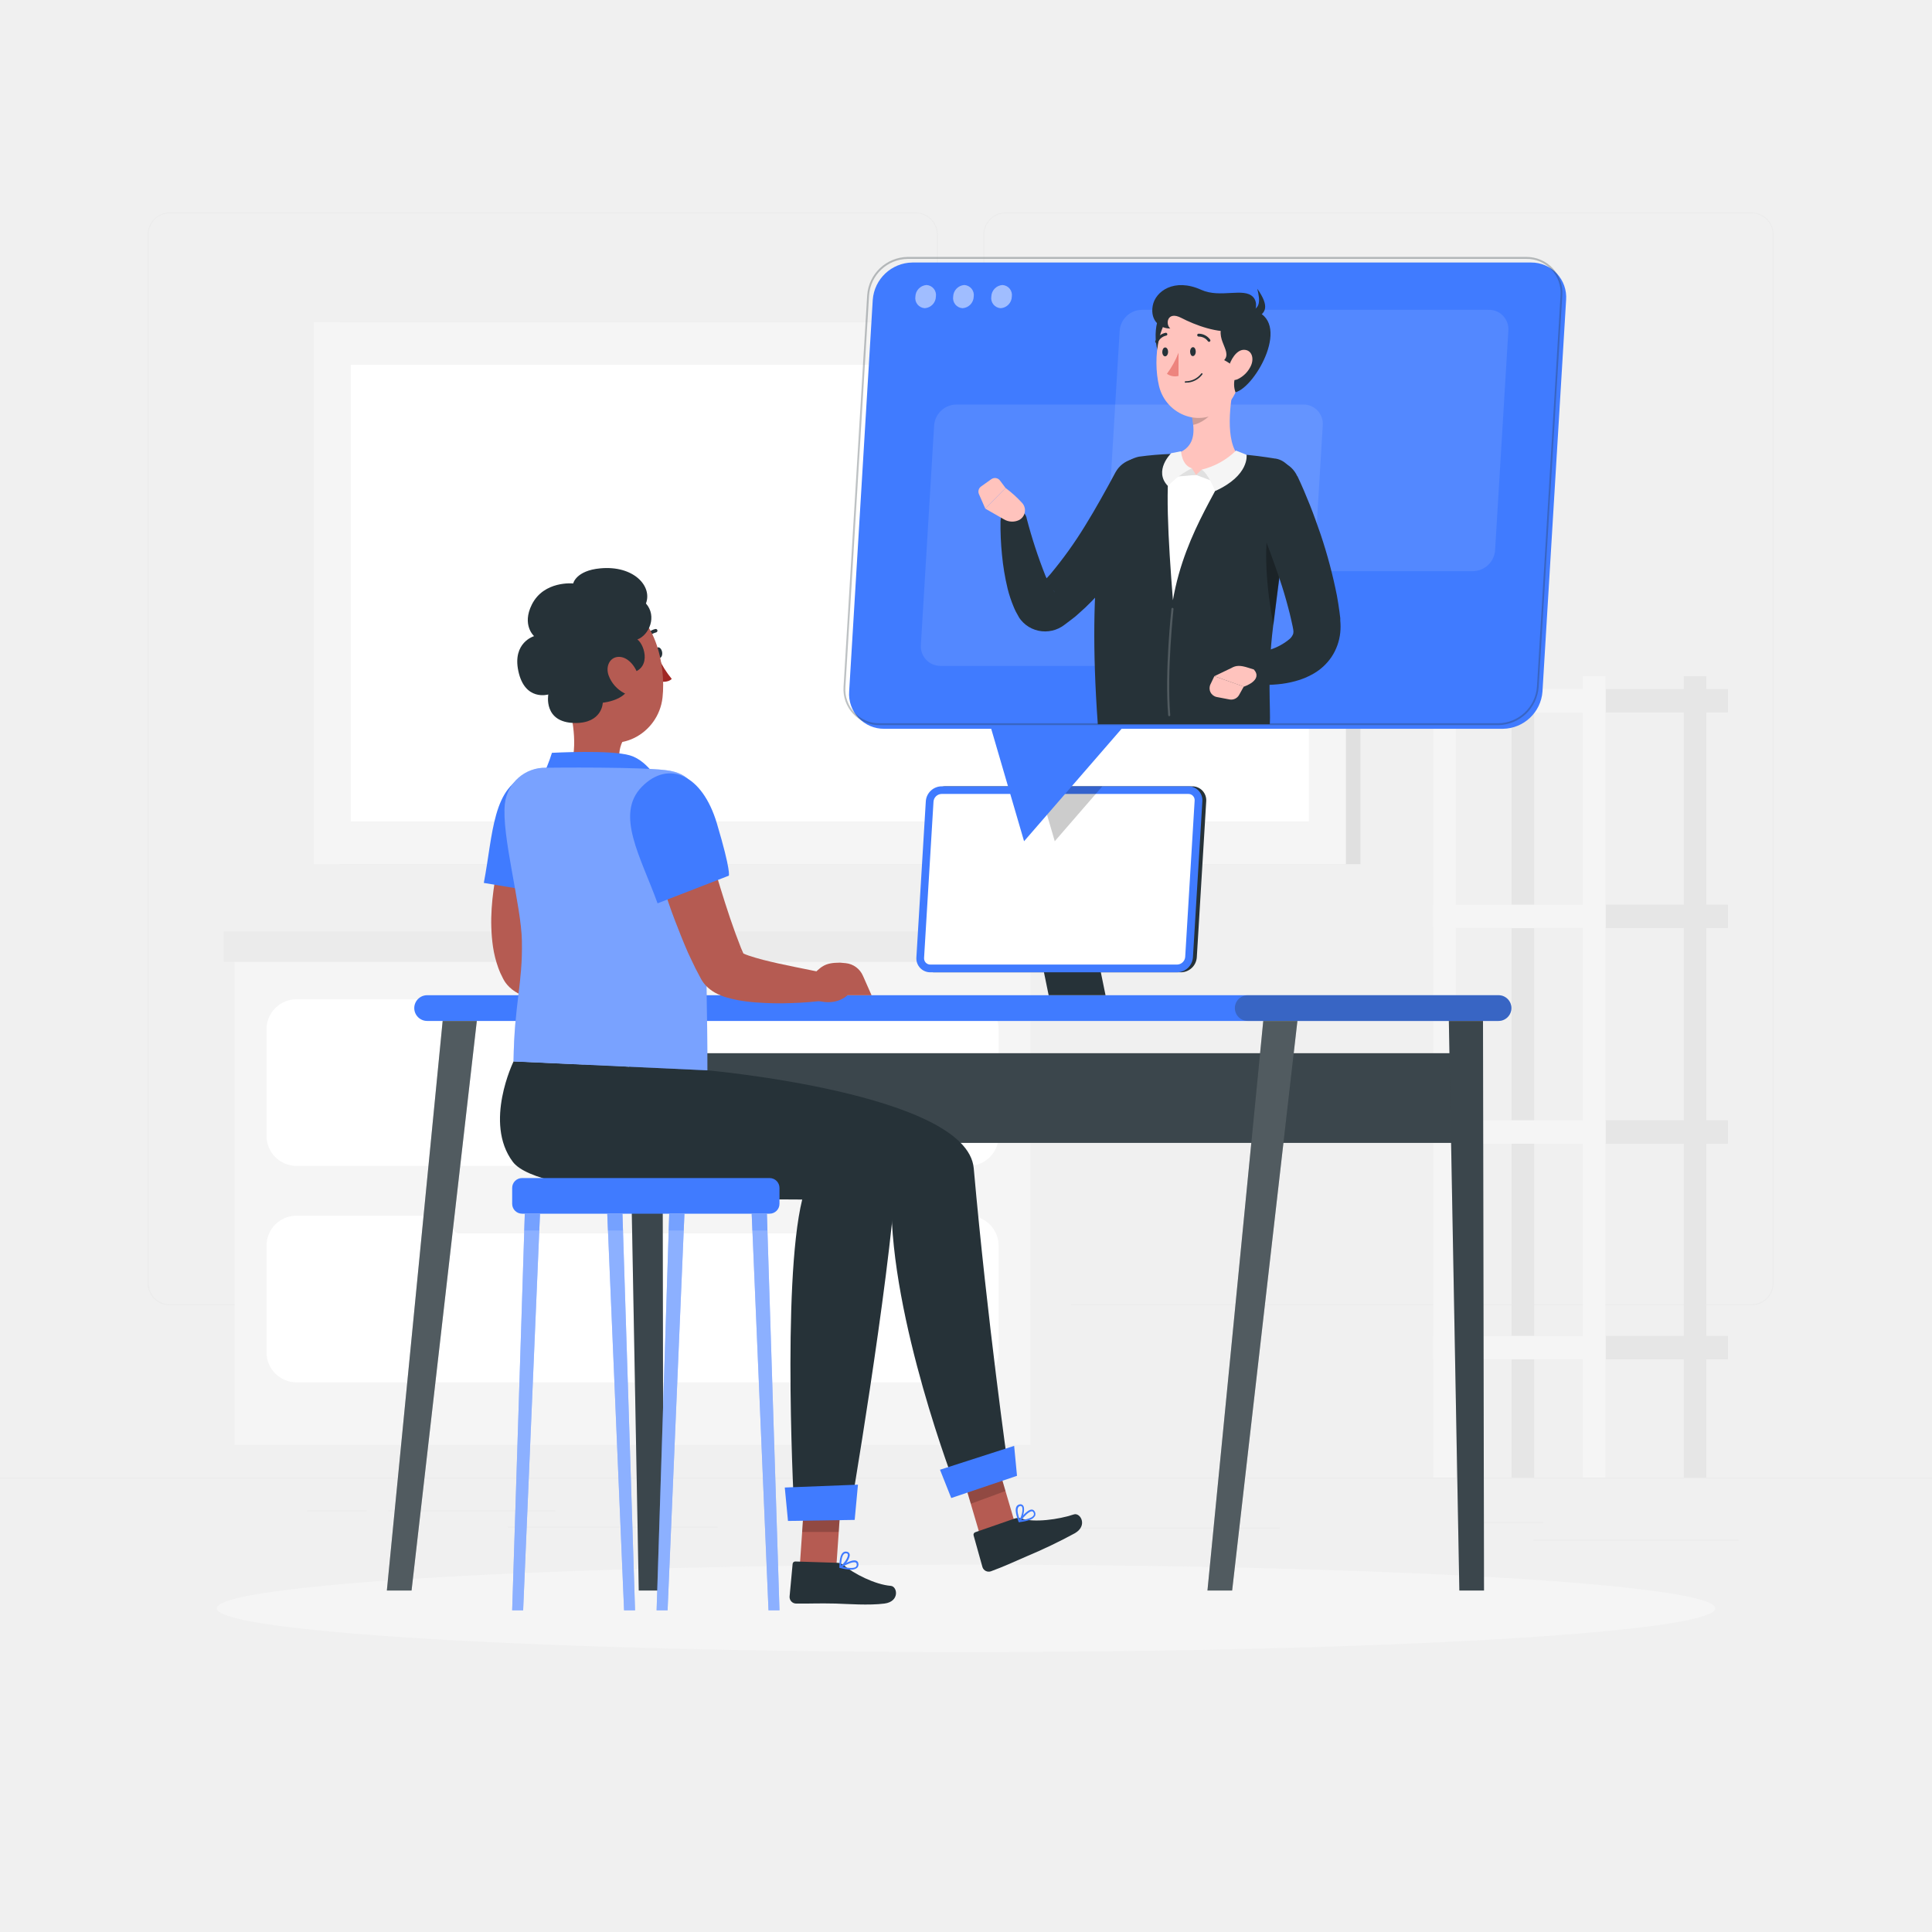
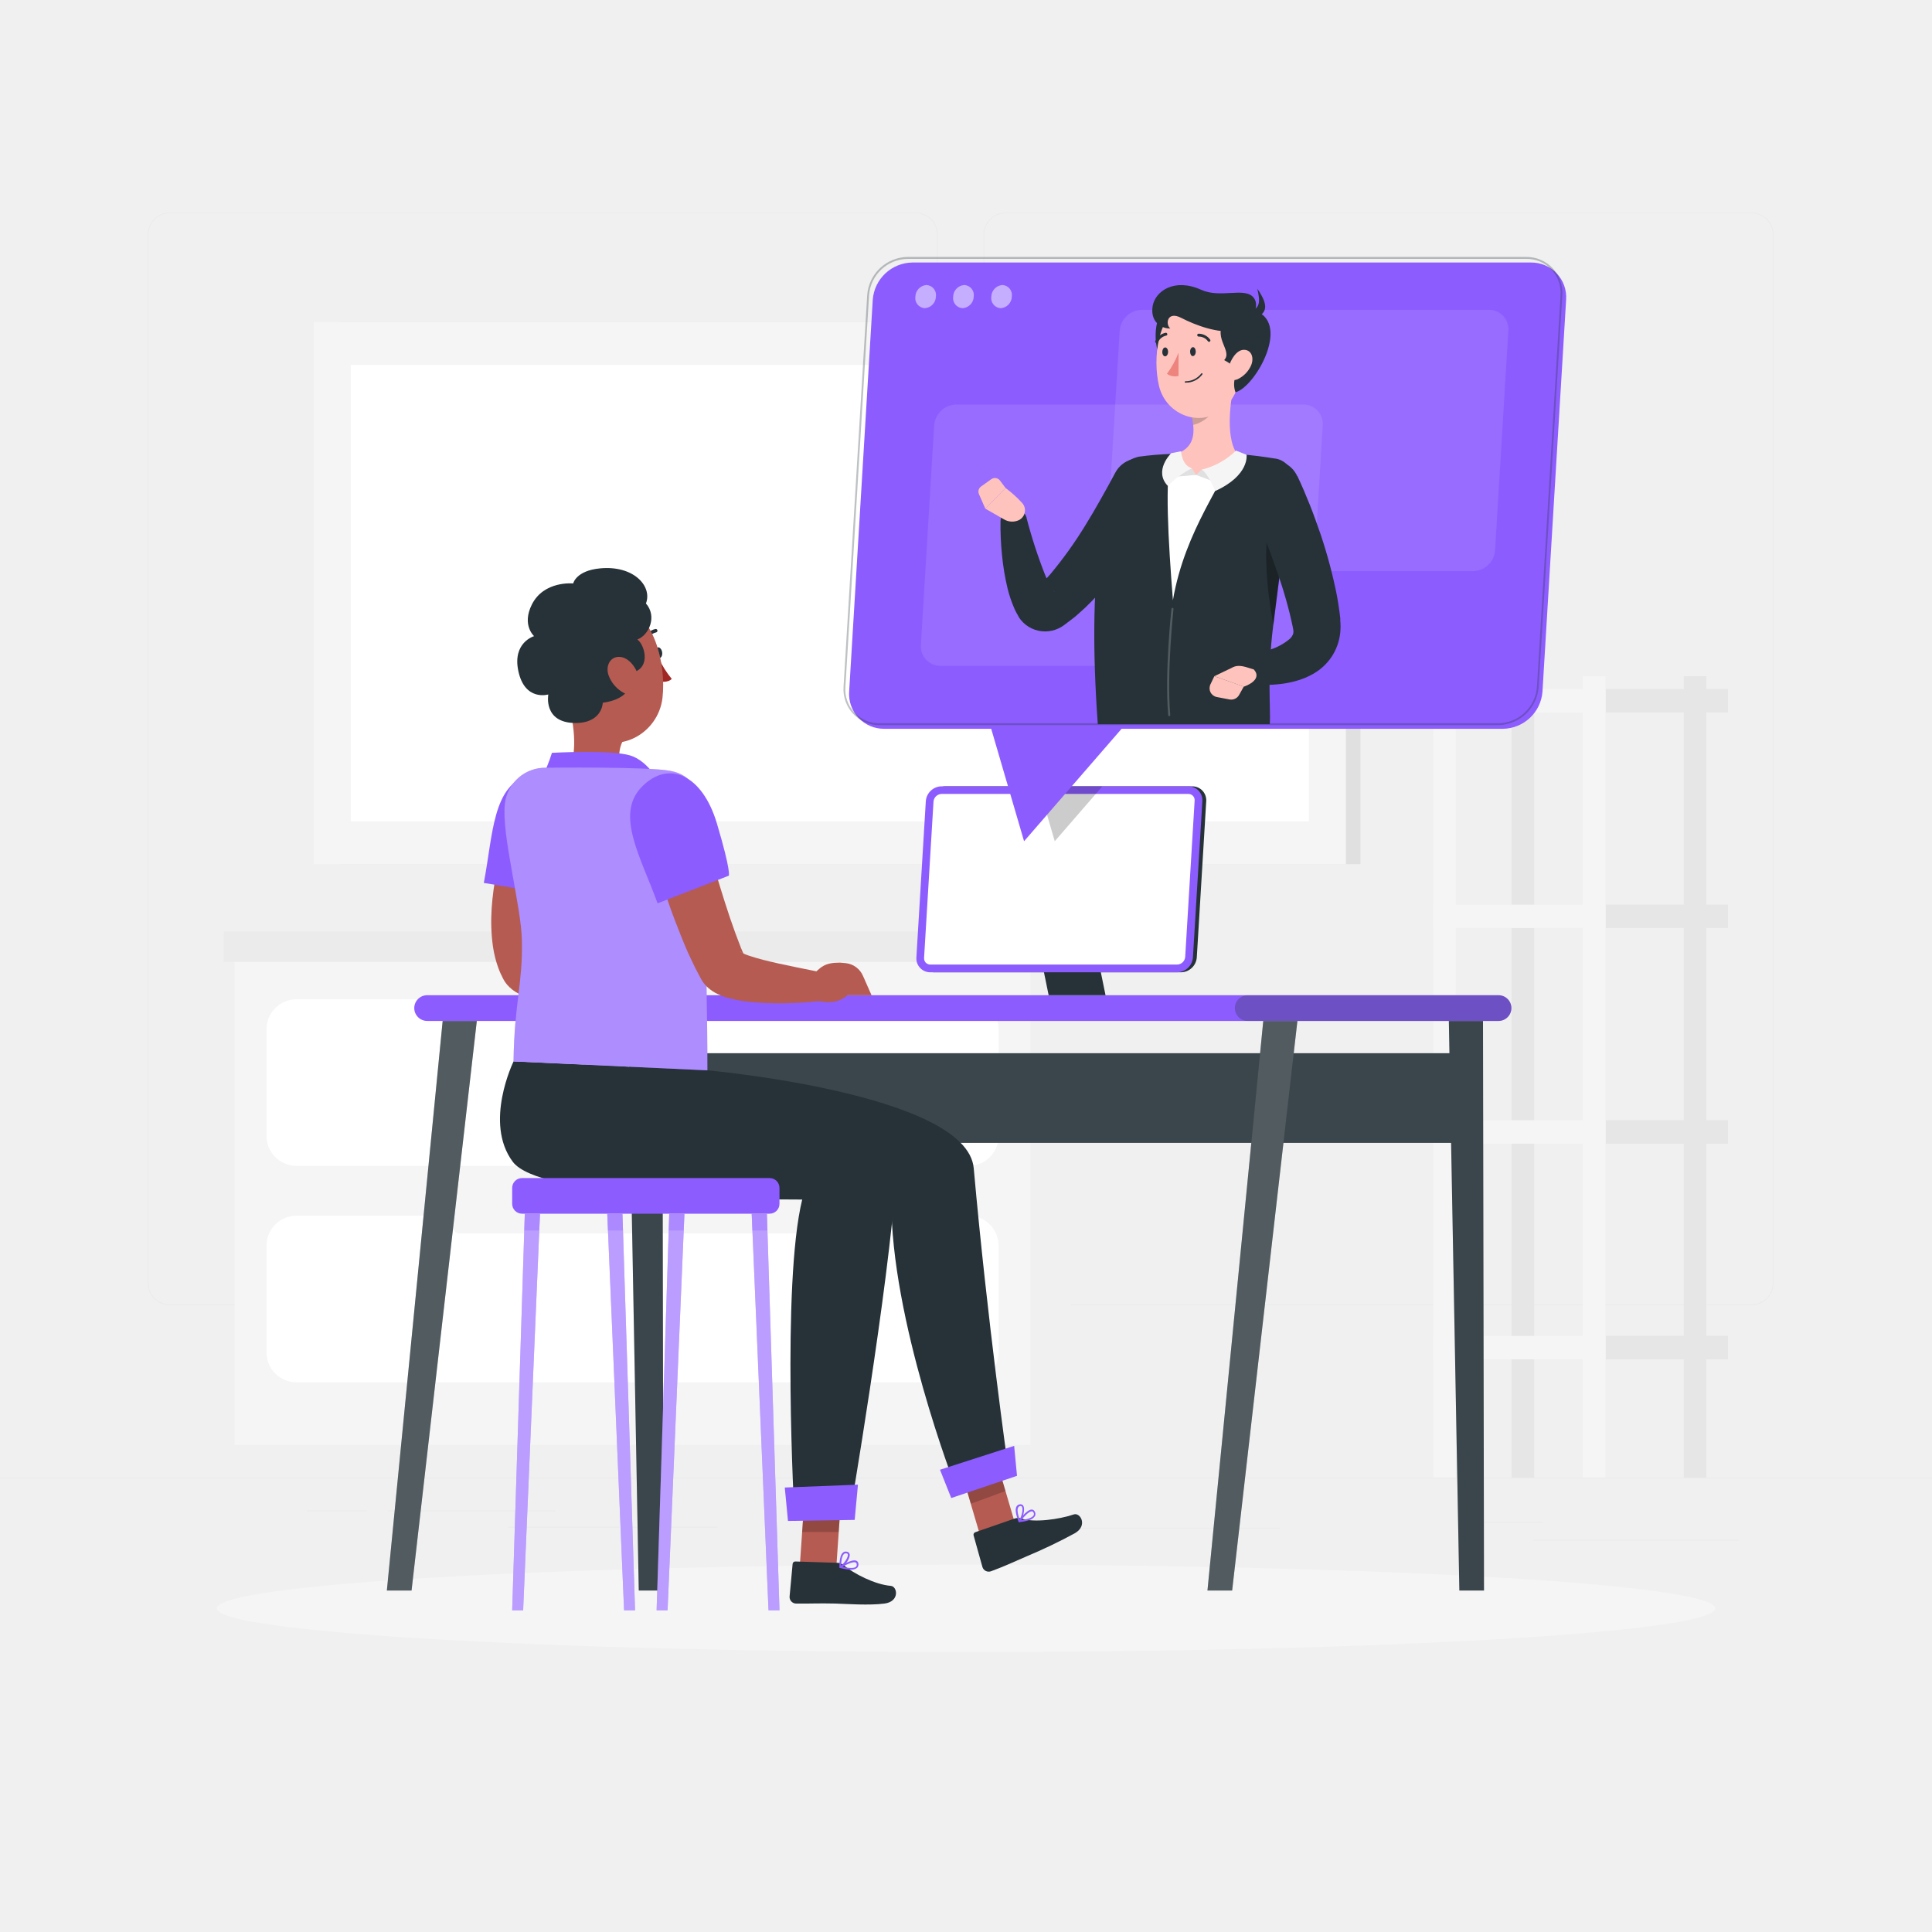
<svg xmlns="http://www.w3.org/2000/svg" viewBox="0 0 500 500">
  <g id="freepik--background-complete--inject-179">
    <rect y="382.4" width="500" height="0.25" style="fill:#ebebeb" />
    <rect x="396.83" y="398.49" width="53.07" height="0.25" style="fill:#ebebeb" />
    <rect x="272.56" y="395.36" width="58.66" height="0.25" style="fill:#ebebeb" />
    <rect x="380.2" y="393.92" width="19.19" height="0.25" style="fill:#ebebeb" />
    <rect x="100.47" y="390.89" width="43.19" height="0.25" style="fill:#ebebeb" />
    <rect x="79.46" y="390.89" width="15.44" height="0.25" style="fill:#ebebeb" />
    <rect x="131.47" y="395.11" width="54.2" height="0.25" style="fill:#ebebeb" />
    <path d="M237,337.8H43.91a5.71,5.71,0,0,1-5.7-5.71V60.66A5.71,5.71,0,0,1,43.91,55H237a5.71,5.71,0,0,1,5.71,5.71V332.09A5.71,5.71,0,0,1,237,337.8ZM43.91,55.2a5.46,5.46,0,0,0-5.45,5.46V332.09a5.46,5.46,0,0,0,5.45,5.46H237a5.47,5.47,0,0,0,5.46-5.46V60.66A5.47,5.47,0,0,0,237,55.2Z" style="fill:#ebebeb" />
    <path d="M453.31,337.8H260.21a5.72,5.72,0,0,1-5.71-5.71V60.66A5.72,5.72,0,0,1,260.21,55h193.1A5.71,5.71,0,0,1,459,60.66V332.09A5.71,5.71,0,0,1,453.31,337.8ZM260.21,55.2a5.47,5.47,0,0,0-5.46,5.46V332.09a5.47,5.47,0,0,0,5.46,5.46h193.1a5.47,5.47,0,0,0,5.46-5.46V60.66a5.47,5.47,0,0,0-5.46-5.46Z" style="fill:#ebebeb" />
    <rect x="266.71" y="248.91" width="10.51" height="125.03" transform="translate(543.93 622.85) rotate(180)" style="fill:#f0f0f0" />
    <rect x="64.75" y="373.94" width="208.44" height="8.33" transform="translate(337.93 756.21) rotate(180)" style="fill:#f0f0f0" />
    <rect x="60.71" y="248.91" width="206" height="125.03" style="fill:#f5f5f5" />
    <rect x="269.18" y="241.03" width="10.86" height="7.88" transform="translate(549.23 489.94) rotate(180)" style="fill:#e0e0e0" />
    <rect x="57.89" y="241.03" width="211.3" height="7.88" style="fill:#ebebeb" />
    <rect x="68.97" y="258.61" width="189.47" height="43.13" rx="7.78" style="fill:#fff" />
    <rect x="68.97" y="314.62" width="189.47" height="43.13" rx="7.78" style="fill:#fff" />
    <rect x="117.16" y="257.3" width="93.1" height="5.91" rx="1.77" transform="translate(327.42 520.52) rotate(180)" style="fill:#f5f5f5" />
    <rect x="117.16" y="313.31" width="93.1" height="5.91" rx="1.77" transform="translate(327.42 632.54) rotate(180)" style="fill:#f5f5f5" />
    <rect x="415.49" y="289.93" width="31.7" height="6.06" style="fill:#e6e6e6" />
    <rect x="391.2" y="175" width="5.85" height="207.4" transform="translate(788.25 557.4) rotate(180)" style="fill:#e6e6e6" />
    <rect x="370.93" y="289.93" width="44.56" height="6.06" transform="translate(786.43 585.91) rotate(180)" style="fill:#f5f5f5" />
    <rect x="415.49" y="345.73" width="31.7" height="6.06" style="fill:#e6e6e6" />
    <rect x="370.93" y="345.73" width="44.56" height="6.06" transform="translate(786.43 697.52) rotate(180)" style="fill:#f5f5f5" />
    <rect x="415.49" y="178.32" width="31.7" height="6.06" style="fill:#e6e6e6" />
    <rect x="370.93" y="178.32" width="44.56" height="6.06" transform="translate(786.43 362.7) rotate(180)" style="fill:#f5f5f5" />
    <rect x="415.49" y="234.12" width="31.7" height="6.06" style="fill:#e6e6e6" />
    <rect x="370.93" y="234.12" width="44.56" height="6.06" transform="translate(786.43 474.31) rotate(180)" style="fill:#f5f5f5" />
    <rect x="435.76" y="175" width="5.85" height="207.4" transform="translate(877.37 557.4) rotate(180)" style="fill:#e6e6e6" />
    <rect x="409.64" y="175" width="5.85" height="207.4" transform="translate(825.13 557.4) rotate(180)" style="fill:#f5f5f5" />
    <rect x="370.93" y="175" width="5.85" height="207.4" transform="translate(747.72 557.4) rotate(180)" style="fill:#f5f5f5" />
    <rect x="87.88" y="83.37" width="264.2" height="140.27" transform="translate(439.97 307.01) rotate(180)" style="fill:#e0e0e0" />
    <rect x="81.22" y="83.37" width="267.1" height="140.27" transform="translate(429.54 307.01) rotate(180)" style="fill:#f5f5f5" />
    <rect x="155.69" y="29.53" width="118.16" height="247.96" transform="translate(368.27 -61.27) rotate(90)" style="fill:#fff" />
  </g>
  <g id="freepik--Shadow--inject-179">
    <ellipse id="freepik--path--inject-179" cx="250" cy="416.24" rx="193.89" ry="11.32" style="fill:#f5f5f5" />
  </g>
  <g id="freepik--Desk--inject-179">
-     <path d="M387.82,264.22H110.54a3.34,3.34,0,0,1-3.33-3.33h0a3.34,3.34,0,0,1,3.33-3.33H387.82a3.34,3.34,0,0,1,3.33,3.33h0A3.34,3.34,0,0,1,387.82,264.22Z" style="fill:#407BFF" />
+     <path d="M387.82,264.22H110.54a3.34,3.34,0,0,1-3.33-3.33h0a3.34,3.34,0,0,1,3.33-3.33H387.82a3.34,3.34,0,0,1,3.33,3.33h0A3.34,3.34,0,0,1,387.82,264.22Z" style="fill:#8c5cff" />
    <path d="M387.82,264.22H322.91a3.34,3.34,0,0,1-3.33-3.33h0a3.34,3.34,0,0,1,3.33-3.33h64.91a3.34,3.34,0,0,1,3.33,3.33h0A3.34,3.34,0,0,1,387.82,264.22Z" style="fill:#263238;opacity:0.3" />
    <rect x="167.53" y="272.57" width="213.25" height="23.21" style="fill:#263238" />
    <rect x="167.53" y="272.57" width="213.25" height="23.21" style="fill:#fff;opacity:0.1" />
    <polygon points="377.68 411.62 384.06 411.62 383.8 264.22 374.96 264.22 377.68 411.62" style="fill:#263238" />
    <polygon points="377.68 411.62 384.06 411.62 383.8 264.22 374.96 264.22 377.68 411.62" style="fill:#fff;opacity:0.1" />
    <polygon points="318.88 411.62 312.49 411.62 326.93 264.22 335.77 264.22 318.88 411.62" style="fill:#263238" />
    <polygon points="318.88 411.62 312.49 411.62 326.93 264.22 335.77 264.22 318.88 411.62" style="fill:#fff;opacity:0.2" />
    <polygon points="165.31 411.62 171.69 411.62 171.43 264.22 162.59 264.22 165.31 411.62" style="fill:#263238" />
    <polygon points="165.31 411.62 171.69 411.62 171.43 264.22 162.59 264.22 165.31 411.62" style="fill:#fff;opacity:0.1" />
    <polygon points="106.51 411.62 100.12 411.62 114.56 264.22 123.4 264.22 106.51 411.62" style="fill:#263238" />
    <polygon points="106.51 411.62 100.12 411.62 114.56 264.22 123.4 264.22 106.51 411.62" style="fill:#fff;opacity:0.2" />
    <polygon points="286.11 257.56 271.39 257.56 265.5 228.78 280.22 228.78 286.11 257.56" style="fill:#263238" />
    <path d="M305.64,251.63H241.78a3.59,3.59,0,0,1-3.62-3.85l2.44-40.43a4.15,4.15,0,0,1,4.08-3.85h63.87a3.6,3.6,0,0,1,3.62,3.85l-2.44,40.43A4.16,4.16,0,0,1,305.64,251.63Z" style="fill:#263238" />
-     <path d="M304.64,251.63H240.78a3.59,3.59,0,0,1-3.62-3.85l2.44-40.43a4.15,4.15,0,0,1,4.08-3.85h63.87a3.6,3.6,0,0,1,3.62,3.85l-2.44,40.43A4.16,4.16,0,0,1,304.64,251.63Z" style="fill:#407BFF" />
+     <path d="M304.64,251.63H240.78a3.59,3.59,0,0,1-3.62-3.85l2.44-40.43a4.15,4.15,0,0,1,4.08-3.85h63.87a3.6,3.6,0,0,1,3.62,3.85l-2.44,40.43A4.16,4.16,0,0,1,304.64,251.63Z" style="fill:#8c5cff" />
    <path d="M240.77,249.63a1.64,1.64,0,0,1-1.19-.5,1.67,1.67,0,0,1-.43-1.23l2.44-40.43a2.15,2.15,0,0,1,2.09-2h63.87a1.6,1.6,0,0,1,1.62,1.73l-2.44,40.43a2.14,2.14,0,0,1-2.09,2Z" style="fill:#fff" />
    <polygon points="268.82 203.5 272.97 217.71 285.29 203.5 268.82 203.5" style="opacity:0.2" />
  </g>
  <g id="freepik--Character--inject-179">
    <path d="M169.55,169c.1.77.58,1.35,1.09,1.31s.83-.7.73-1.47-.58-1.35-1.08-1.31S169.46,168.25,169.55,169Z" style="fill:#263238" />
    <path d="M170.39,170.15a24.53,24.53,0,0,0,3.46,5.55c-1.1,1.11-3.11.66-3.11.66Z" style="fill:#a02724" />
    <path d="M167,166.07a.63.63,0,0,1-.23,0,.47.47,0,0,1-.25-.6,4.41,4.41,0,0,1,3.1-2.69.45.45,0,0,1,.52.37.46.46,0,0,1-.37.53,3.41,3.41,0,0,0-2.4,2.14A.48.48,0,0,1,167,166.07Z" style="fill:#263238" />
    <path d="M146.89,181.07l6,4.6,8.19,6.27a8.48,8.48,0,0,0-.8,3c-.29,2.3-.58,4,4.53,5.41a2.91,2.91,0,0,1,2.18,2.27c.2,1.36-.63,3-5.35,3.81a21.69,21.69,0,0,1-13.33-2.27c-2-1-2-2.2-1.16-4.23C149.67,194.16,148.45,186.8,146.89,181.07Z" style="fill:#b55b52" />
-     <path d="M140,201.75a41.67,41.67,0,0,0,2.84-6.92s15.2-.83,20.22.67,8.14,8,8.14,8Z" style="fill:#407BFF" />
+     <path d="M140,201.75a41.67,41.67,0,0,0,2.84-6.92s15.2-.83,20.22.67,8.14,8,8.14,8Z" style="fill:#8c5cff" />
    <path d="M146.36,213.06c-.37,1.12-.78,2.49-1.17,3.75l-1.13,3.9c-.7,2.6-1.38,5.21-1.91,7.81a74.52,74.52,0,0,0-1.29,7.7,36.54,36.54,0,0,0-.22,7.17,16.17,16.17,0,0,0,.46,3c.06.2.11.42.18.61l.2.54v0s0,0,0,0a2.54,2.54,0,0,0-.16-.28,4.79,4.79,0,0,0-.33-.42,2.39,2.39,0,0,0-.44-.41c-.2-.14-.23-.12-.19-.07a4.91,4.91,0,0,0,.94.53c.45.2,1,.4,1.55.59,1.13.38,2.38.73,3.67,1.07,5.16,1.3,10.79,2.31,16.28,3.48l-.18,6.93a88.26,88.26,0,0,1-8.84.73,85,85,0,0,1-9-.15,43.22,43.22,0,0,1-4.73-.58c-.82-.15-1.67-.32-2.57-.57a15.74,15.74,0,0,1-3-1.11,10.76,10.76,0,0,1-2-1.25,9.1,9.1,0,0,1-1.21-1.16,9.39,9.39,0,0,1-.64-.85c-.1-.17-.21-.34-.3-.51l-.13-.24-.69-1.41c-.21-.47-.38-.93-.56-1.4a28.11,28.11,0,0,1-1.36-5.4c-1-6.95-.21-13.15.83-19.18.56-3,1.22-6,2-8.85.4-1.45.82-2.9,1.27-4.33s.93-2.81,1.51-4.38Z" style="fill:#b55b52" />
-     <path d="M137.11,200.51c9.45-2.5,15.06,5.24,11.86,18s-4.27,13.24-4.27,13.24l-19.49-3.25C127.61,216,127.42,203.06,137.11,200.51Z" style="fill:#407BFF" />
+     <path d="M137.11,200.51c9.45-2.5,15.06,5.24,11.86,18s-4.27,13.24-4.27,13.24l-19.49-3.25C127.61,216,127.42,203.06,137.11,200.51Z" style="fill:#8c5cff" />
    <path d="M167.64,249.26l-1.47-.13c-4.18,0-4.9,1.14-7.47,3.53l-1,5.26c6.75,3.45,10.37-.34,10.38-.34h6.25l-2.2-5A5.5,5.5,0,0,0,167.64,249.26Z" style="fill:#b55b52" />
    <path d="M144.31,171.12c1.7,9.11,2.23,14.53,7.45,18.6,7.84,6.11,18.64.3,19.7-9.18.95-8.53-2-22-11.42-24.39A12.88,12.88,0,0,0,144.31,171.12Z" style="fill:#b55b52" />
    <path d="M162.36,174.3c6.5-.52,4.6-7.37,2.59-8.8,3.05-1.16,5.15-6,2.22-9.32,1.72-4.49-3.2-9.9-11.83-9.09-6.3.58-7,3.91-7,3.91s-7.55-.79-10.69,5.44c-2.68,5.34.57,8.19.57,8.19s-5.64,1.64-4.08,9c1.66,7.94,7.76,6.1,7.76,6.1s-1.37,7.28,6.88,7.38c7.13.09,7.22-5.25,7.22-5.25S165.24,181,162.36,174.3Z" style="fill:#263238" />
    <path d="M157.52,174.83a8.47,8.47,0,0,0,4,4.54c2.38,1.22,4.2-1.31,3.78-3.91-.38-2.33-2.41-5.32-4.92-5.46S156.63,172.41,157.52,174.83Z" style="fill:#b55b52" />
    <polygon points="254.47 400.17 263.36 396.56 257.08 375.21 248.19 378.81 254.47 400.17" style="fill:#b55b52" />
    <polygon points="251.24 389.17 260.22 385.87 257.08 375.21 248.19 378.81 251.24 389.17" style="opacity:0.2" />
    <path d="M262.59,393l-10.17,3.53a.68.68,0,0,0-.45.85l2.3,8.22a1.71,1.71,0,0,0,2.15,1.06c3.51-1.3,4.93-2,9.27-3.88a137,137,0,0,0,12.52-6c3.39-2,1.35-5.41-.3-4.85-3.91,1.32-10.32,2.18-13.57,1.06A2.69,2.69,0,0,0,262.59,393Z" style="fill:#263238" />
    <path d="M183.07,277S250.26,283,252,302.33c3.5,39.33,8.87,77.25,8.87,77.25l-13.67,5s-16.73-43.2-16.51-74c-19.38-5.47-70.34,2.56-78.67-12.39-7.36-13.2-.9-22.68-.9-22.68Z" style="fill:#263238" />
-     <polygon points="246.18 387.69 263.2 381.94 262.46 374.19 243.27 380.37 246.18 387.69" style="fill:#407BFF" />
-     <path d="M266.34,393.41a11.61,11.61,0,0,1-2.52.51.22.22,0,0,1-.22-.11.23.23,0,0,1,0-.24c.22-.3,2.18-2.94,3.43-2.9a.87.87,0,0,1,.7.43,1.23,1.23,0,0,1,.13,1.24A2.6,2.6,0,0,1,266.34,393.41Zm-2,0c1.73-.24,2.91-.7,3.18-1.27a.78.78,0,0,0-.11-.8.39.39,0,0,0-.34-.22C266.35,391.09,265.11,392.38,264.29,393.41Z" style="fill:#407BFF" />
-     <path d="M263.87,393.91a.2.2,0,0,1-.11,0,.23.23,0,0,1-.17-.13c0-.11-1.15-2.64-.55-3.84a1.13,1.13,0,0,1,.79-.6.85.85,0,0,1,1,.37c.55.92-.14,3.27-.85,4.12A.23.23,0,0,1,263.87,393.91Zm0-4.1a.67.67,0,0,0-.39.35c-.36.71.08,2.23.41,3.08.55-.94.95-2.69.59-3.29-.07-.11-.19-.24-.51-.17Z" style="fill:#407BFF" />
+     <polygon points="246.18 387.69 263.2 381.94 262.46 374.19 243.27 380.37 246.18 387.69" style="fill:#8c5cff" />
+     <path d="M266.34,393.41a11.61,11.61,0,0,1-2.52.51.22.22,0,0,1-.22-.11.23.23,0,0,1,0-.24c.22-.3,2.18-2.94,3.43-2.9a.87.87,0,0,1,.7.43,1.23,1.23,0,0,1,.13,1.24A2.6,2.6,0,0,1,266.34,393.41Zm-2,0c1.73-.24,2.91-.7,3.18-1.27a.78.78,0,0,0-.11-.8.39.39,0,0,0-.34-.22C266.35,391.09,265.11,392.38,264.29,393.41Z" style="fill:#8c5cff" />
+     <path d="M263.87,393.91a.2.2,0,0,1-.11,0,.23.23,0,0,1-.17-.13c0-.11-1.15-2.64-.55-3.84a1.13,1.13,0,0,1,.79-.6.85.85,0,0,1,1,.37c.55.92-.14,3.27-.85,4.12A.23.23,0,0,1,263.87,393.91Zm0-4.1a.67.67,0,0,0-.39.35c-.36.71.08,2.23.41,3.08.55-.94.95-2.69.59-3.29-.07-.11-.19-.24-.51-.17Z" style="fill:#8c5cff" />
    <polygon points="206.9 406.52 216.4 406.07 217.95 383.64 208.45 384.09 206.9 406.52" style="fill:#b55b52" />
    <path d="M216.62,404.45l-10.76-.34a.68.68,0,0,0-.73.63l-.79,8.49A1.71,1.71,0,0,0,206,415c3.75.05,5.54-.11,10.27,0,2.91.09,8.64.52,12.63,0s3.38-4.43,1.64-4.58c-4.11-.33-9.62-3.17-12.25-5.38A2.65,2.65,0,0,0,216.62,404.45Z" style="fill:#263238" />
-     <path d="M220,406.22a12.12,12.12,0,0,1-2.54-.42.22.22,0,0,1-.07-.4c.31-.21,3.08-2,4.24-1.48a.85.85,0,0,1,.5.65,1.23,1.23,0,0,1-.32,1.2A2.52,2.52,0,0,1,220,406.22Zm-1.92-.73c1.7.4,3,.39,3.43,0a.81.81,0,0,0,.18-.8.41.41,0,0,0-.24-.32C220.79,404.07,219.17,404.82,218,405.49Z" style="fill:#407BFF" />
-     <path d="M217.47,405.81a.23.23,0,0,1-.11,0,.24.24,0,0,1-.11-.19c0-.11-.13-2.87.86-3.77a1.08,1.08,0,0,1,1-.28.85.85,0,0,1,.79.7c.18,1.05-1.31,3-2.28,3.54A.2.2,0,0,1,217.47,405.81ZM218.9,402a.64.64,0,0,0-.49.18c-.59.53-.72,2.11-.72,3,.85-.68,1.85-2.17,1.73-2.86,0-.13-.1-.28-.42-.33Z" style="fill:#407BFF" />
+     <path d="M220,406.22a12.12,12.12,0,0,1-2.54-.42.22.22,0,0,1-.07-.4c.31-.21,3.08-2,4.24-1.48a.85.85,0,0,1,.5.65,1.23,1.23,0,0,1-.32,1.2A2.52,2.52,0,0,1,220,406.22Zm-1.92-.73c1.7.4,3,.39,3.43,0a.81.81,0,0,0,.18-.8.41.41,0,0,0-.24-.32C220.79,404.07,219.17,404.82,218,405.49Z" style="fill:#8c5cff" />
+     <path d="M217.47,405.81a.23.23,0,0,1-.11,0,.24.24,0,0,1-.11-.19c0-.11-.13-2.87.86-3.77a1.08,1.08,0,0,1,1-.28.85.85,0,0,1,.79.7c.18,1.05-1.31,3-2.28,3.54A.2.2,0,0,1,217.47,405.81ZM218.9,402a.64.64,0,0,0-.49.18c-.59.53-.72,2.11-.72,3,.85-.68,1.85-2.17,1.73-2.86,0-.13-.1-.28-.42-.33Z" style="fill:#8c5cff" />
    <polygon points="208.45 384.09 217.96 383.64 217.06 396.47 207.59 396.46 208.45 384.09" style="opacity:0.2" />
    <path d="M160.75,275.93S233.15,287,232,303.67c-2.07,30-12.13,88.63-12.13,88.63l-14.26.2s-3.37-60.14,2-82.06c-17.81,0-68.05-.62-74.9-9.77-7.58-10.11.21-26,.21-26Z" style="fill:#263238" />
-     <polygon points="203.93 393.62 221.19 393.35 222.04 384.23 203.1 384.97 203.93 393.62" style="fill:#407BFF" />
-     <path d="M173.5,199.5c-5.83-1.14-32.12-.81-32.12-.81A10.5,10.5,0,0,0,130.66,208c-.92,8.11,4.23,26.23,4.41,35.47.22,11.35-1.95,15.95-2.17,31.23L183.07,277c0-30.73-1.34-56.17-2.55-68.37C180.09,204.34,179.33,200.63,173.5,199.5Z" style="fill:#407BFF" />
+     <polygon points="203.93 393.62 221.19 393.35 222.04 384.23 203.1 384.97 203.93 393.62" style="fill:#8c5cff" />
+     <path d="M173.5,199.5c-5.83-1.14-32.12-.81-32.12-.81A10.5,10.5,0,0,0,130.66,208c-.92,8.11,4.23,26.23,4.41,35.47.22,11.35-1.95,15.95-2.17,31.23L183.07,277c0-30.73-1.34-56.17-2.55-68.37C180.09,204.34,179.33,200.63,173.5,199.5Z" style="fill:#8c5cff" />
    <path d="M173.5,199.5c-5.83-1.14-32.12-.81-32.12-.81A10.5,10.5,0,0,0,130.66,208c-.92,8.11,4.23,26.23,4.41,35.47.22,11.35-1.95,15.95-2.17,31.23L183.07,277c0-30.73-1.34-56.17-2.55-68.37C180.09,204.34,179.33,200.63,173.5,199.5Z" style="fill:#fff;opacity:0.3" />
    <path d="M180.37,209.18c1.57,5.4,3.15,10.95,4.78,16.37s3.3,10.87,5.18,16c.46,1.31,1,2.53,1.44,3.79l.77,1.77.1.22,0,.11,0,.06v0l0-.07a3.78,3.78,0,0,0-.64-.84c-.34-.33-.47-.36-.5-.36a2.49,2.49,0,0,0,.76.47,12.43,12.43,0,0,0,1.51.61c1.13.39,2.4.74,3.69,1.09,5.23,1.33,10.94,2.35,16.5,3.54l-.18,6.93a85,85,0,0,1-9,.73,80.17,80.17,0,0,1-9.14-.17,43,43,0,0,1-4.82-.62c-.84-.16-1.71-.36-2.65-.63a14.7,14.7,0,0,1-3.2-1.32,10.37,10.37,0,0,1-2.2-1.69,8.25,8.25,0,0,1-1.28-1.72l-.34-.63-1.13-2.14c-.66-1.4-1.38-2.81-2-4.2-1.23-2.81-2.31-5.59-3.39-8.38s-2-5.58-2.93-8.38c-1.85-5.63-3.52-11.2-5-17Z" style="fill:#b55b52" />
-     <path d="M166.12,203.61c6.86-7,15.63-3.18,19.4,9.46s3.09,13.56,3.09,13.56l-18.43,7.15C165.83,221.74,159.1,210.74,166.12,203.61Z" style="fill:#407BFF" />
+     <path d="M166.12,203.61c6.86-7,15.63-3.18,19.4,9.46s3.09,13.56,3.09,13.56l-18.43,7.15C165.83,221.74,159.1,210.74,166.12,203.61Z" style="fill:#8c5cff" />
    <path d="M218.86,249.26l-1.47-.13c-4.18,0-4.89,1.14-7.46,3.53l-1,5.26c6.75,3.45,10.37-.34,10.37-.34h6.26l-2.21-5A5.48,5.48,0,0,0,218.86,249.26Z" style="fill:#b55b52" />
-     <rect x="132.55" y="304.87" width="69.18" height="9.22" rx="2.55" transform="translate(334.28 618.97) rotate(180)" style="fill:#407BFF" />
-     <polygon points="135.39 416.75 132.55 416.75 135.82 314.09 139.75 314.09 135.39 416.75" style="fill:#407BFF" />
+     <rect x="132.55" y="304.87" width="69.18" height="9.22" rx="2.55" transform="translate(334.28 618.97) rotate(180)" style="fill:#8c5cff" />
+     <polygon points="135.39 416.75 132.55 416.75 135.82 314.09 139.75 314.09 135.39 416.75" style="fill:#8c5cff" />
    <polygon points="135.39 416.75 132.55 416.75 135.82 314.09 139.75 314.09 135.39 416.75" style="fill:#fff;opacity:0.4" />
-     <polygon points="161.51 416.75 164.35 416.75 161.09 314.09 157.16 314.09 161.51 416.75" style="fill:#407BFF" />
+     <polygon points="161.51 416.75 164.35 416.75 161.09 314.09 157.16 314.09 161.51 416.75" style="fill:#8c5cff" />
    <polygon points="161.51 416.75 164.35 416.75 161.09 314.09 157.16 314.09 161.51 416.75" style="fill:#fff;opacity:0.4" />
-     <polygon points="172.77 416.75 169.93 416.75 173.2 314.09 177.13 314.09 172.77 416.75" style="fill:#407BFF" />
+     <polygon points="172.77 416.75 169.93 416.75 173.2 314.09 177.13 314.09 172.77 416.75" style="fill:#8c5cff" />
    <polygon points="172.77 416.75 169.93 416.75 173.2 314.09 177.13 314.09 172.77 416.75" style="fill:#fff;opacity:0.4" />
-     <polygon points="198.89 416.75 201.73 416.75 198.47 314.09 194.54 314.09 198.89 416.75" style="fill:#407BFF" />
+     <polygon points="198.89 416.75 201.73 416.75 198.47 314.09 194.54 314.09 198.89 416.75" style="fill:#8c5cff" />
    <polygon points="198.89 416.75 201.73 416.75 198.47 314.09 194.54 314.09 198.89 416.75" style="fill:#fff;opacity:0.4" />
    <g style="opacity:0.3">
-       <polygon points="135.82 314.09 139.75 314.09 139.56 318.45 135.68 318.45 135.82 314.09" style="fill:#407BFF" />
-       <polygon points="161.22 318.45 157.34 318.45 157.16 314.09 161.08 314.09 161.22 318.45" style="fill:#407BFF" />
-       <polygon points="177.12 314.09 176.94 318.45 173.06 318.45 173.2 314.09 177.12 314.09" style="fill:#407BFF" />
-       <polygon points="198.61 318.45 194.72 318.45 194.54 314.09 198.47 314.09 198.61 318.45" style="fill:#407BFF" />
+       <polygon points="135.82 314.09 139.75 314.09 139.56 318.45 135.68 318.45 135.82 314.09" style="fill:#8c5cff" />
+       <polygon points="161.22 318.45 157.34 318.45 157.16 314.09 161.08 314.09 161.22 318.45" style="fill:#8c5cff" />
+       <polygon points="177.12 314.09 176.94 318.45 173.06 318.45 173.2 314.09 177.12 314.09" style="fill:#8c5cff" />
+       <polygon points="198.61 318.45 194.72 318.45 194.54 314.09 198.47 314.09 198.61 318.45" style="fill:#8c5cff" />
    </g>
  </g>
  <g id="freepik--Telecommuting--inject-179">
-     <path d="M389,188.61H228.83a9,9,0,0,1-9.07-9.65l6.11-101.37a10.42,10.42,0,0,1,10.24-9.65H396.24a9,9,0,0,1,9.07,9.65L399.19,179A10.41,10.41,0,0,1,389,188.61Z" style="fill:#407BFF" />
-     <polygon points="250.26 167.18 265.03 217.71 308.85 167.18 250.26 167.18" style="fill:#407BFF" />
+     <path d="M389,188.61H228.83a9,9,0,0,1-9.07-9.65l6.11-101.37a10.42,10.42,0,0,1,10.24-9.65H396.24a9,9,0,0,1,9.07,9.65L399.19,179A10.41,10.41,0,0,1,389,188.61Z" style="fill:#8c5cff" />
+     <polygon points="250.26 167.18 265.03 217.71 308.85 167.18 250.26 167.18" style="fill:#8c5cff" />
    <path d="M381.19,147.82H291.43a5.05,5.05,0,0,1-5.09-5.41l3.43-56.82a5.84,5.84,0,0,1,5.74-5.41h89.76a5,5,0,0,1,5.09,5.41l-3.43,56.82A5.84,5.84,0,0,1,381.19,147.82Z" style="fill:#fff;opacity:0.1" />
    <path d="M333.17,172.33H243.4a5.05,5.05,0,0,1-5.08-5.41l3.43-56.82a5.84,5.84,0,0,1,5.73-5.41h89.77a5,5,0,0,1,5.08,5.41l-3.43,56.82A5.84,5.84,0,0,1,333.17,172.33Z" style="fill:#fff;opacity:0.1" />
    <g style="opacity:0.5">
      <path d="M242.21,76.76a3.08,3.08,0,0,1-2.87,3,2.6,2.6,0,0,1-2.44-3,3.1,3.1,0,0,1,2.87-3A2.6,2.6,0,0,1,242.21,76.76Z" style="fill:#fff" />
      <path d="M252,76.76a3.09,3.09,0,0,1-2.87,3,2.6,2.6,0,0,1-2.45-3,3.1,3.1,0,0,1,2.87-3A2.61,2.61,0,0,1,252,76.76Z" style="fill:#fff" />
      <path d="M261.86,76.76a3.08,3.08,0,0,1-2.87,3,2.6,2.6,0,0,1-2.44-3,3.1,3.1,0,0,1,2.87-3A2.6,2.6,0,0,1,261.86,76.76Z" style="fill:#fff" />
    </g>
    <path d="M387.76,187.67H227.63a9.27,9.27,0,0,1-9.32-9.92l6.12-101.37a10.66,10.66,0,0,1,10.48-9.89H395a9.27,9.27,0,0,1,9.32,9.92l-6.11,101.37A10.67,10.67,0,0,1,387.76,187.67ZM234.91,67a10.15,10.15,0,0,0-10,9.42l-6.12,101.37a8.75,8.75,0,0,0,8.82,9.39H387.76a10.16,10.16,0,0,0,10-9.42l6.11-101.37A8.77,8.77,0,0,0,395,67Z" style="fill:#263238;opacity:0.3" />
    <path d="M301.05,128.41c-.68,1.44-1.3,2.67-2,4s-1.4,2.53-2.12,3.78c-1.47,2.49-3,5-4.64,7.34q-1.24,1.8-2.54,3.57c-.91,1.16-1.77,2.34-2.74,3.47a70.23,70.23,0,0,1-6.11,6.64c-.55.54-1.15,1-1.73,1.57a19.44,19.44,0,0,1-1.82,1.51l-1.92,1.45-.59.41a8,8,0,0,1-.81.45,8.16,8.16,0,0,1-1.72.6,8.12,8.12,0,0,1-6.81-1.48,8.54,8.54,0,0,1-1.29-1.26l-.27-.36-.13-.18-.05-.08-.18-.32-.72-1.3c-.22-.42-.37-.82-.55-1.23a32.39,32.39,0,0,1-1.54-4.65,62.21,62.21,0,0,1-1.46-8.79,75.88,75.88,0,0,1-.38-8.68,3.45,3.45,0,0,1,6.76-.88l0,.12a127.44,127.44,0,0,0,4.91,15,23.84,23.84,0,0,0,1.55,3c.13.2.26.44.39.61l.38.46.09.12,0,0-.05-.08-.11-.15a3.12,3.12,0,0,0-.54-.55,3.56,3.56,0,0,0-1.36-.68,3.65,3.65,0,0,0-1.51,0,3.48,3.48,0,0,0-.75.25c-.13,0-.24.13-.36.19s-.3.21-.17.1l1.25-1.22c.42-.38.83-.84,1.24-1.28s.83-.87,1.23-1.34A104.94,104.94,0,0,0,280.86,136c1.37-2.23,2.72-4.5,4-6.8l1.93-3.46,1.83-3.38.1-.18a6.9,6.9,0,0,1,12.31,6.21Z" style="fill:#263238" />
    <path d="M259.87,134.43,255,131.64l5.24-5.35a29.91,29.91,0,0,1,4.25,3.83,2.84,2.84,0,0,1-.8,4.49h0A4.13,4.13,0,0,1,259.87,134.43Z" style="fill:#ffc3bd" />
    <path d="M253.89,125.91l2.65-1.89a1.62,1.62,0,0,1,2.25.34l1.45,1.93L255,131.64l-1.65-3.76A1.62,1.62,0,0,1,253.89,125.91Z" style="fill:#ffc3bd" />
    <path d="M290.56,123.93a7.43,7.43,0,0,1,5.78-5.15,45.29,45.29,0,0,1,5.89-.9,157.35,157.35,0,0,1,17.89.32c3.12.21,6.31.65,8.85,1.07h.09a5.15,5.15,0,0,1,4.24,5.91c-1.25,7.22-4.92,19.78-5.32,31.63-.53,15.56-.29,24.52-.56,28.27l-40.05-.77C284.58,146.28,288.05,132.54,290.56,123.93Z" style="fill:#fff" />
    <path d="M330.13,118.68H330c-2.68-.44-6-.91-9.33-1.13l-1.78-.1c-1.75,7.24-12.18,19.42-15.34,37.88-1.22-15.43-2.16-31.56-.37-37.85a79.61,79.61,0,0,0-8.46.71,8.61,8.61,0,0,0-6.34,5.9c-2.46,7.24-7.16,23.46-4.27,63.34h44.51c.29-4-.75-12.4.86-25.33,1.55-12.52,3.78-29.56,5.09-37.17A5.44,5.44,0,0,0,330.13,118.68Z" style="fill:#263238" />
    <path d="M302.6,185.35a.26.26,0,0,1-.27-.24c-.94-11.25.82-27.4.84-27.57a.26.26,0,0,1,.29-.23.27.27,0,0,1,.24.29c0,.16-1.78,16.27-.84,27.46a.26.26,0,0,1-.24.29Z" style="fill:#fff;opacity:0.2" />
    <path d="M328.56,134.51c-1.65,7.48-.77,17.84,1,27.29,1.31-10.61,3.1-24.38,4.41-32.9C332.14,127.68,329.87,128.54,328.56,134.51Z" style="opacity:0.3" />
    <path d="M303.08,117.83c5.19-1.14,6.09-4.34,5.72-7.88a22.49,22.49,0,0,0-.43-2.63l6.48-5.3,4.77-3.88c-1.3,5.74-2.73,16.21,1.19,20.12,0,0-3.2,5.25-12.1,4.61C301.19,122.33,303.08,117.83,303.08,117.83Z" style="fill:#ffc3bd" />
    <polygon points="310.97 121.55 309.53 122.91 314.13 124.64 313.53 122.89 310.97 121.55" style="fill:#e0e0e0" />
    <path d="M314.49,127.08s-1.81-4.57-3.52-5.54a19,19,0,0,0,8.91-4.93l2.73,1.09S323.47,123,314.49,127.08Z" style="fill:#f5f5f5" />
    <polygon points="308.45 121.19 309.53 122.91 304.69 123.33 305.66 121.8 308.45 121.19" style="fill:#e0e0e0" />
    <path d="M302.26,125.79a21.79,21.79,0,0,1,6.19-4.6c-2.63-.78-2.79-4.4-2.79-4.4l-2.55.49S298.43,121.83,302.26,125.79Z" style="fill:#f5f5f5" />
    <path d="M308.37,107.31a23,23,0,0,1,.43,2.64c2.42-.44,5.66-3,6-5.45a11.22,11.22,0,0,0,.07-2.48Z" style="opacity:0.2" />
    <path d="M300.5,81.14c-2.32,2.85-2.1,13.16,2.81,13.28S304.72,75.94,300.5,81.14Z" style="fill:#263238" />
    <path d="M321.65,88.64c-.49,7.81-.39,12.4-4.33,16.44-5.92,6.07-15.52,2.58-17.37-5.19-1.65-7-.57-18.59,7.06-21.76A10.53,10.53,0,0,1,321.65,88.64Z" style="fill:#ffc3bd" />
    <path d="M317.81,82.14c-4.91,4.87,1.47,8.44-1,11.06,4.63,2.42,2.93,4.2,2.93,4.2a6.08,6.08,0,0,0,0,4.12c5.22-1.34,14.91-18.68,4.33-21.34C317.74,83,317.81,82.14,317.81,82.14Z" style="fill:#263238" />
    <path d="M319.82,85.64c-4.65.72-10.5-1.5-14.13-3.38s-4.16,1.67-2.82,2.75c-2.33.08-5.28-1.76-4.55-5.87.67-3.75,5.58-7.3,12.57-4.13,4.95,2.24,11.05-.71,13.43,1.88S322.92,85.15,319.82,85.64Z" style="fill:#263238" />
    <path d="M323,80.55c3.12-.41,3.25-2.38,2.38-5.83,3.37,4.79,2,6.26,0,7.42C323.15,81.39,323,80.55,323,80.55Z" style="fill:#263238" />
    <path d="M323.75,94.63a7.14,7.14,0,0,1-3.41,3.49c-1.93.87-2.91-.91-2.39-3,.47-1.89,2-4.61,4-4.59S324.62,92.7,323.75,94.63Z" style="fill:#ffc3bd" />
    <path d="M309.46,91c0,.63-.34,1.15-.75,1.16S308,91.65,308,91s.34-1.15.75-1.15S309.46,90.36,309.46,91Z" style="fill:#263238" />
    <path d="M302.3,91.06c0,.64-.34,1.15-.76,1.16s-.75-.51-.74-1.15.33-1.15.75-1.15S302.3,90.43,302.3,91.06Z" style="fill:#263238" />
    <path d="M305,91.28a23,23,0,0,1-3,5.46,3.65,3.65,0,0,0,3,.55Z" style="fill:#ed847e" />
    <path d="M307.52,99a5.27,5.27,0,0,0,3.67-2.13.18.18,0,1,0-.31-.2,5.1,5.1,0,0,1-4.1,2,.18.18,0,0,0-.18.19.18.18,0,0,0,.19.18C307.05,99,307.29,99,307.52,99Z" style="fill:#263238" />
    <path d="M312.93,88.47a.28.28,0,0,0,.17-.07.36.36,0,0,0,.07-.52,3.68,3.68,0,0,0-3-1.52.36.36,0,0,0-.33.4.39.39,0,0,0,.41.35,2.86,2.86,0,0,1,2.37,1.22A.37.37,0,0,0,312.93,88.47Z" style="fill:#263238" />
    <path d="M299.4,88.78a.37.37,0,0,0,.28-.2,3,3,0,0,1,2.11-1.72.35.35,0,0,0,.31-.42.39.39,0,0,0-.42-.32h0A3.74,3.74,0,0,0,299,88.24a.38.38,0,0,0,.17.5A.45.45,0,0,0,299.4,88.78Z" style="fill:#263238" />
    <path d="M335.76,123.2c1.22,2.57,2.24,5,3.24,7.5s1.89,5.05,2.78,7.6A127.64,127.64,0,0,1,346,154.18c.23,1.39.49,2.75.66,4.18l.13,1.06.07.53,0,.27,0,.37a16.2,16.2,0,0,1,0,3.11,14,14,0,0,1-2.27,6.33,14.19,14.19,0,0,1-4.54,4.25,19,19,0,0,1-4.82,2,25.75,25.75,0,0,1-4.6.82,32.9,32.9,0,0,1-8.79-.35,3.44,3.44,0,0,1-.18-6.75l.36-.08c1-.23,2.31-.51,3.43-.81s2.26-.65,3.32-1a14.8,14.8,0,0,0,5.05-2.8,3.32,3.32,0,0,0,.87-1.32,2.72,2.72,0,0,0,0-1.07,6.73,6.73,0,0,0-.15-.8l-.36-1.63c-.23-1.14-.56-2.32-.86-3.48-.62-2.35-1.32-4.7-2.12-7.06s-1.62-4.71-2.49-7.06-1.79-4.7-2.72-7-1.91-4.72-2.84-6.91l0-.1a6.89,6.89,0,0,1,12.58-5.64Z" style="fill:#263238" />
    <path d="M318.68,172.88,314.27,175l7.62,2.71s5.08-1.62,2.62-4.44l-1.37-.43C320.94,172.12,319.86,172.2,318.68,172.88Z" style="fill:#ffc3bd" />
    <path d="M314.86,180.38l3.35.64a2.34,2.34,0,0,0,2.46-1.15l1.22-2.19L314.27,175l-1,2.09A2.32,2.32,0,0,0,314.86,180.38Z" style="fill:#ffc3bd" />
  </g>
</svg>
